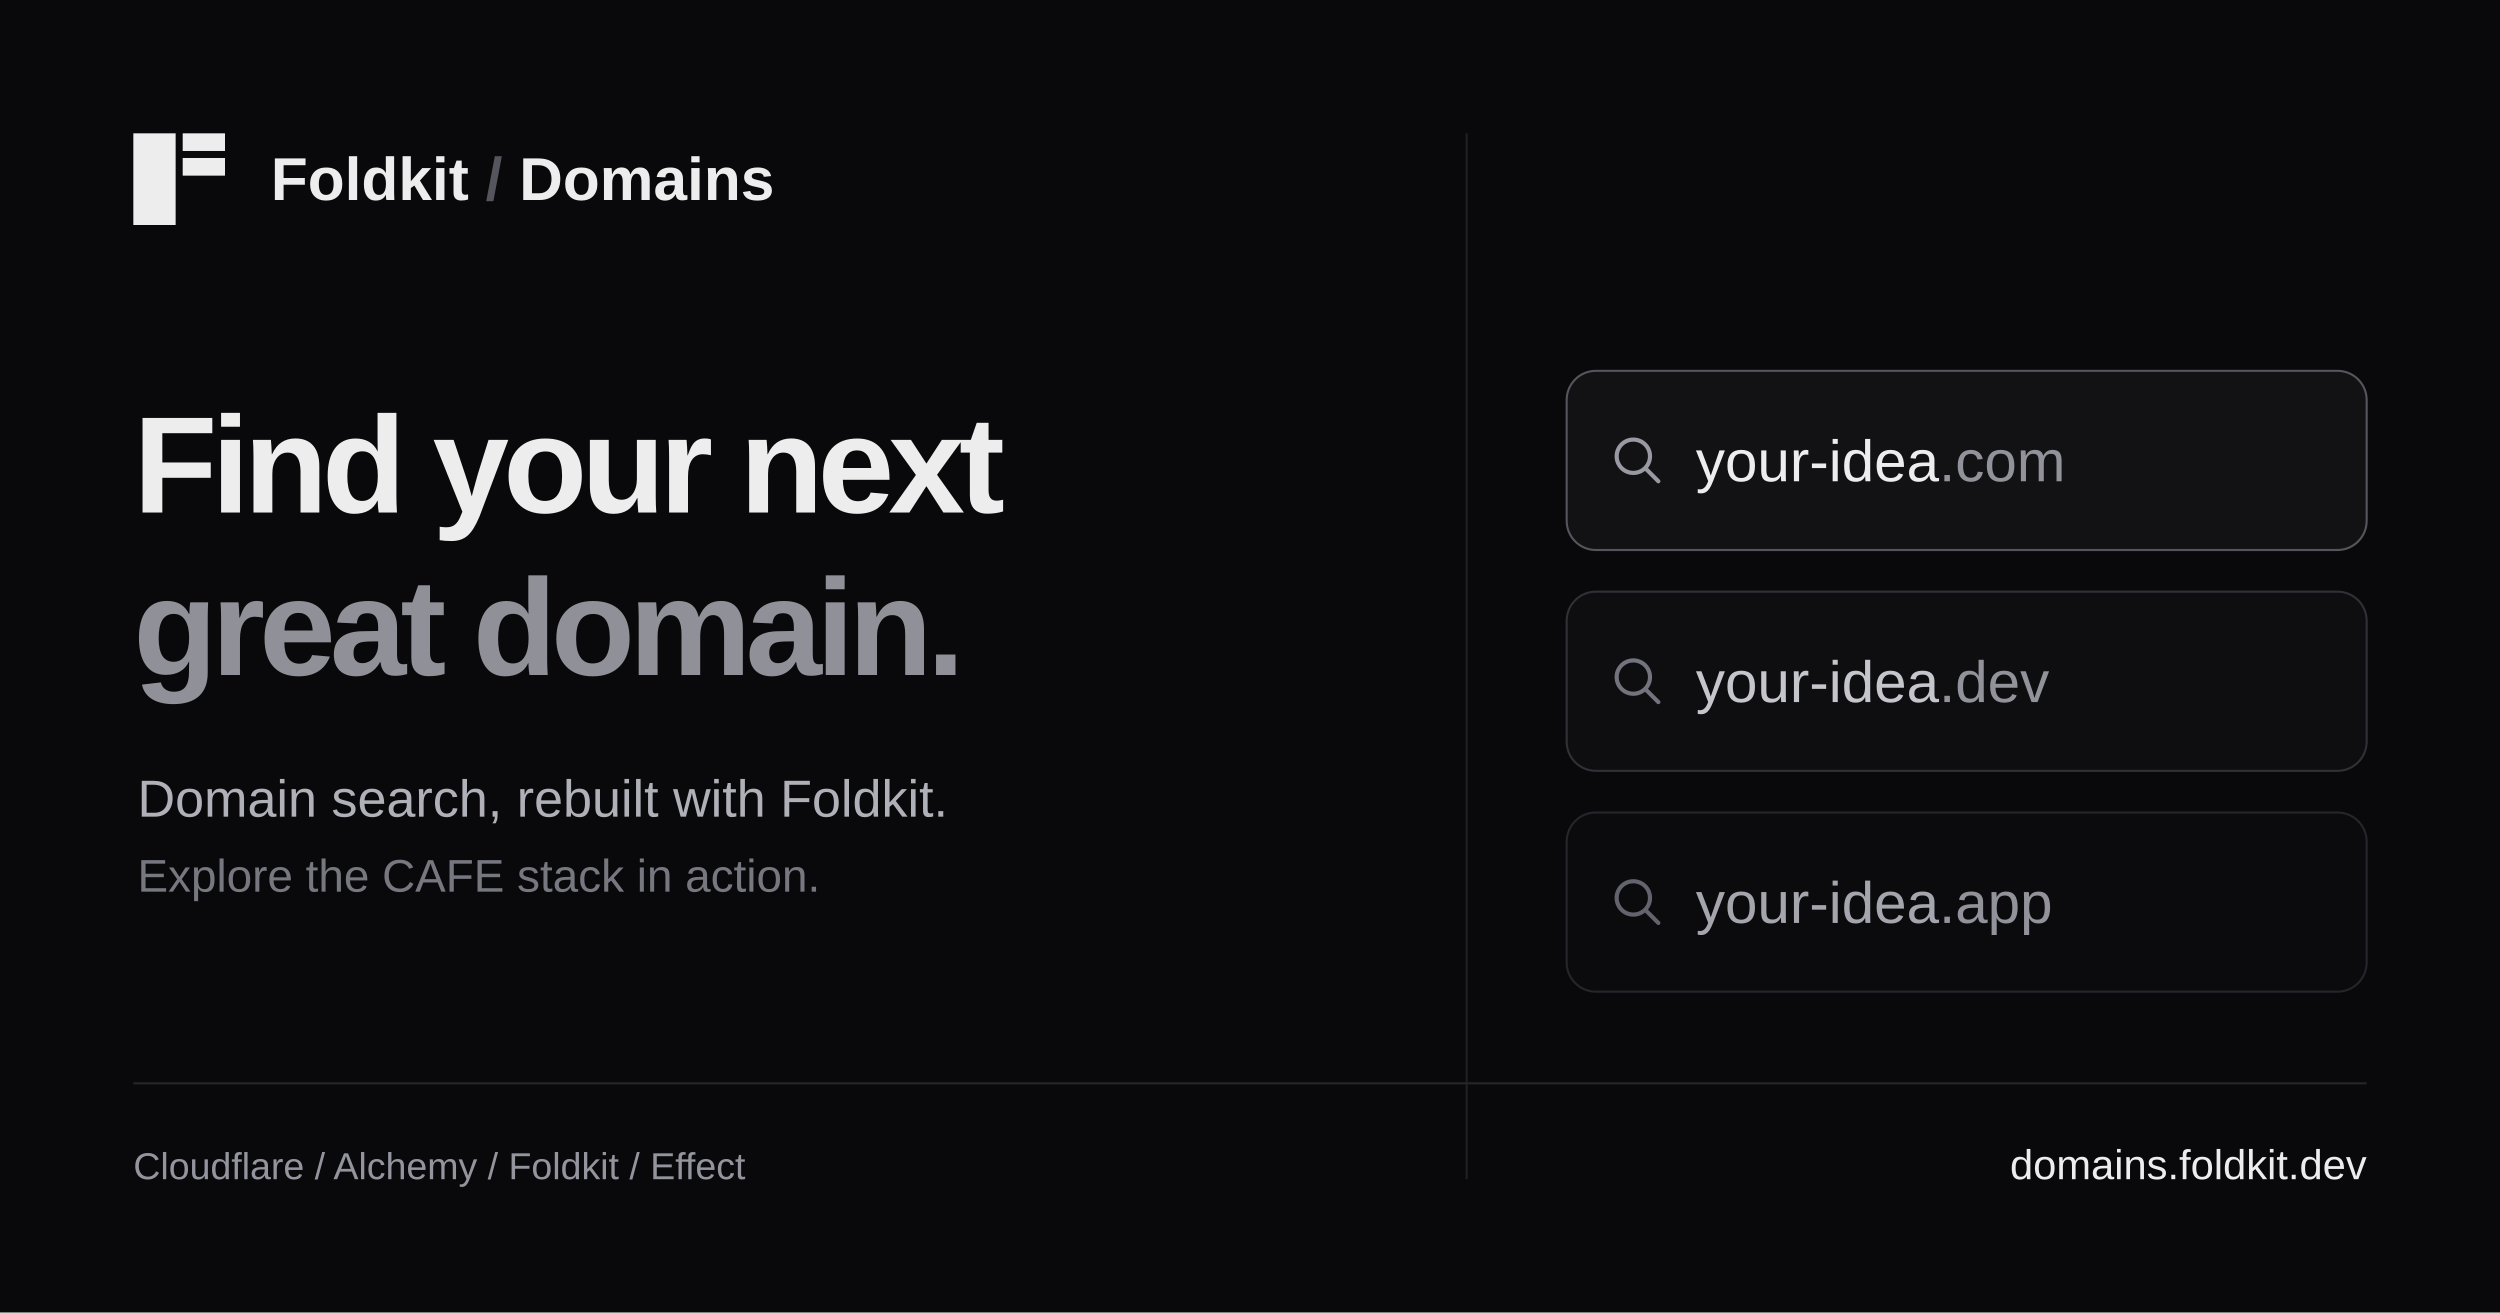
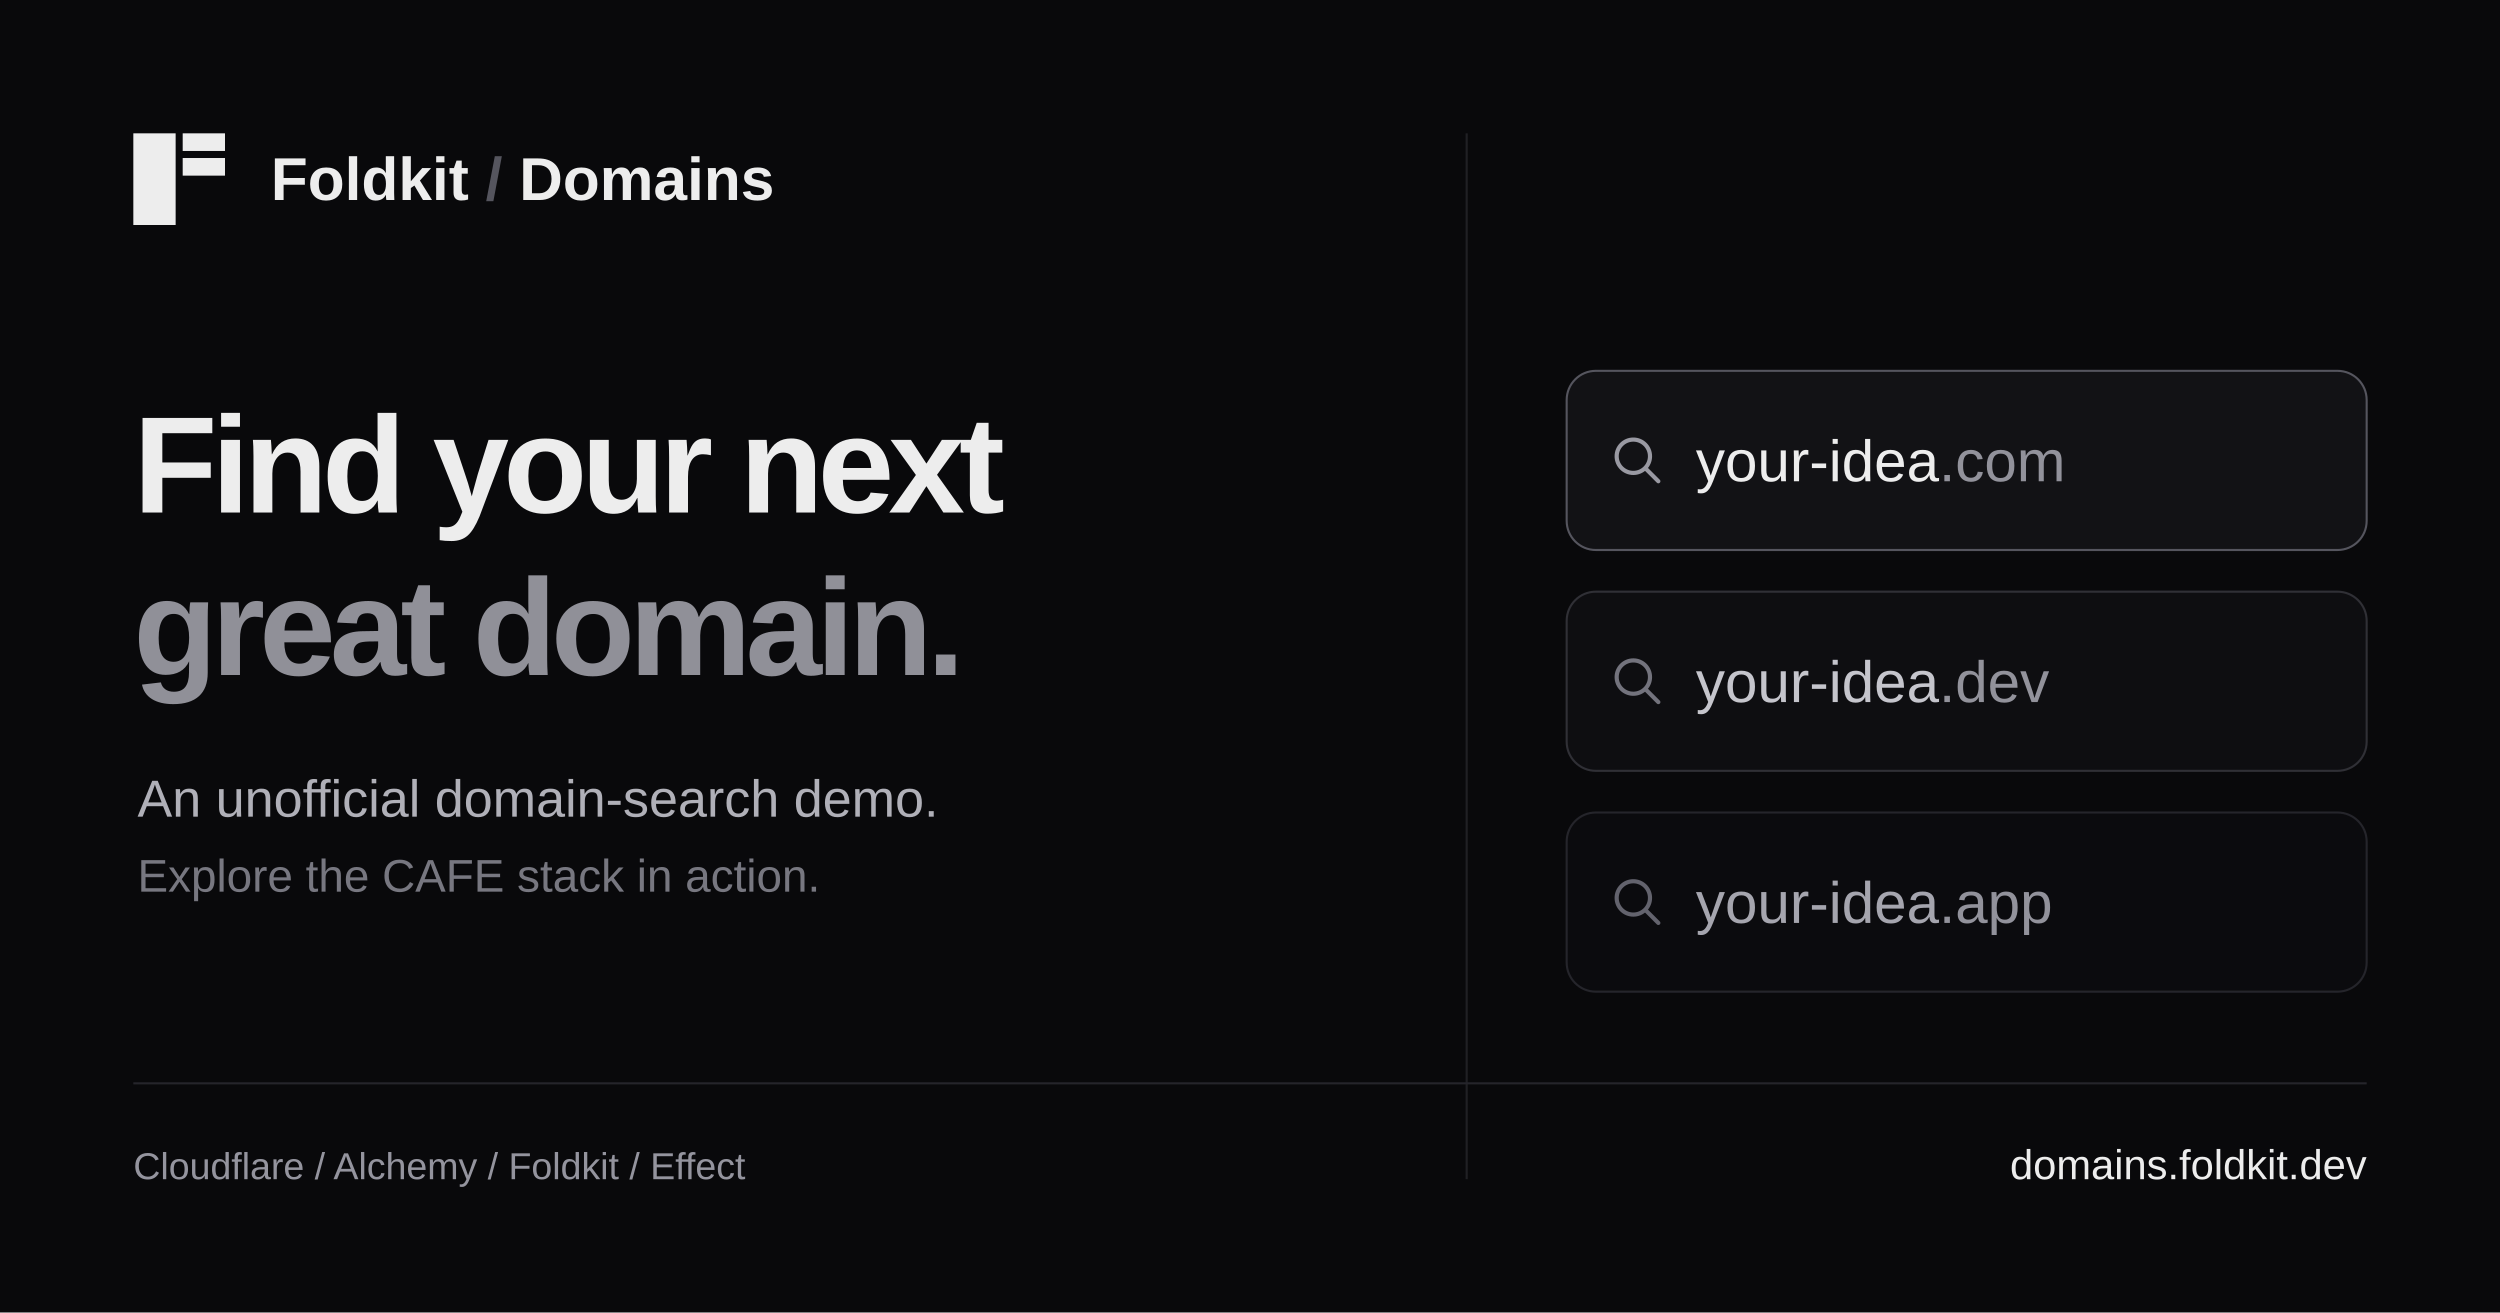
<svg xmlns="http://www.w3.org/2000/svg" width="1200" height="630" viewBox="0 0 1200 630">
  <rect width="1200" height="630" fill="#09090b" />
  <path d="M704 64v502" stroke="#202024" />
  <g fill="#ededed" transform="translate(64 64) scale(.22)">
    <rect width="92.308" height="200" />
    <rect x="107.692" width="92.308" height="38.462" />
    <rect x="107.692" y="53.846" width="92.308" height="38.462" />
  </g>
  <g font-family="Arial, Helvetica, sans-serif">
    <text x="130" y="96" fill="#ededed" font-size="29" font-weight="600">Foldkit <tspan fill="#55555e">/</tspan> Domains</text>
    <text x="64" y="246" fill="#ededed" font-size="66" font-weight="700" letter-spacing="-2.8">Find your next</text>
    <text x="64" y="324" fill="#909098" font-size="66" font-weight="700" letter-spacing="-2.8">great domain.</text>
-     <text x="66" y="392" fill="#b0b0b8" font-size="25">Domain search, rebuilt with Foldkit.</text>
+     <text x="66" y="392" fill="#b0b0b8" font-size="25">An unofficial domain-search demo.</text>
    <text x="66" y="428" fill="#777780" font-size="22">Explore the CAFE stack in action.</text>
    <g transform="translate(752 178)">
      <rect width="384" height="86" rx="14" fill="#121215" stroke="#55555e" />
      <circle cx="32" cy="41" r="8" fill="none" stroke="#9999a2" stroke-width="2" />
      <path d="m38 47 6 6" stroke="#9999a2" stroke-width="2" stroke-linecap="round" />
      <text x="62" y="53" fill="#ededed" font-size="28">your-idea<tspan fill="#92929b">.com</tspan>
      </text>
    </g>
    <g transform="translate(752 284)">
      <rect width="384" height="86" rx="14" fill="#0e0e11" stroke="#303036" />
      <circle cx="32" cy="41" r="8" fill="none" stroke="#73737d" stroke-width="2" />
      <path d="m38 47 6 6" stroke="#73737d" stroke-width="2" stroke-linecap="round" />
      <text x="62" y="53" fill="#c5c5cc" font-size="28">your-idea<tspan fill="#92929b">.dev</tspan>
      </text>
    </g>
    <g transform="translate(752 390)">
      <rect width="384" height="86" rx="14" fill="#0b0b0e" stroke="#25252b" />
      <circle cx="32" cy="41" r="8" fill="none" stroke="#63636d" stroke-width="2" />
      <path d="m38 47 6 6" stroke="#63636d" stroke-width="2" stroke-linecap="round" />
      <text x="62" y="53" fill="#a5a5ae" font-size="28">your-idea<tspan fill="#92929b">.app</tspan>
      </text>
    </g>
    <path d="M64 520h1072" stroke="#25252b" />
    <text x="64" y="566" fill="#94949e" font-size="18">Cloudflare  /  Alchemy  /  Foldkit  /  Effect</text>
    <text x="1136" y="566" fill="#ededed" font-size="20" text-anchor="end">domains.foldkit.dev</text>
  </g>
</svg>
